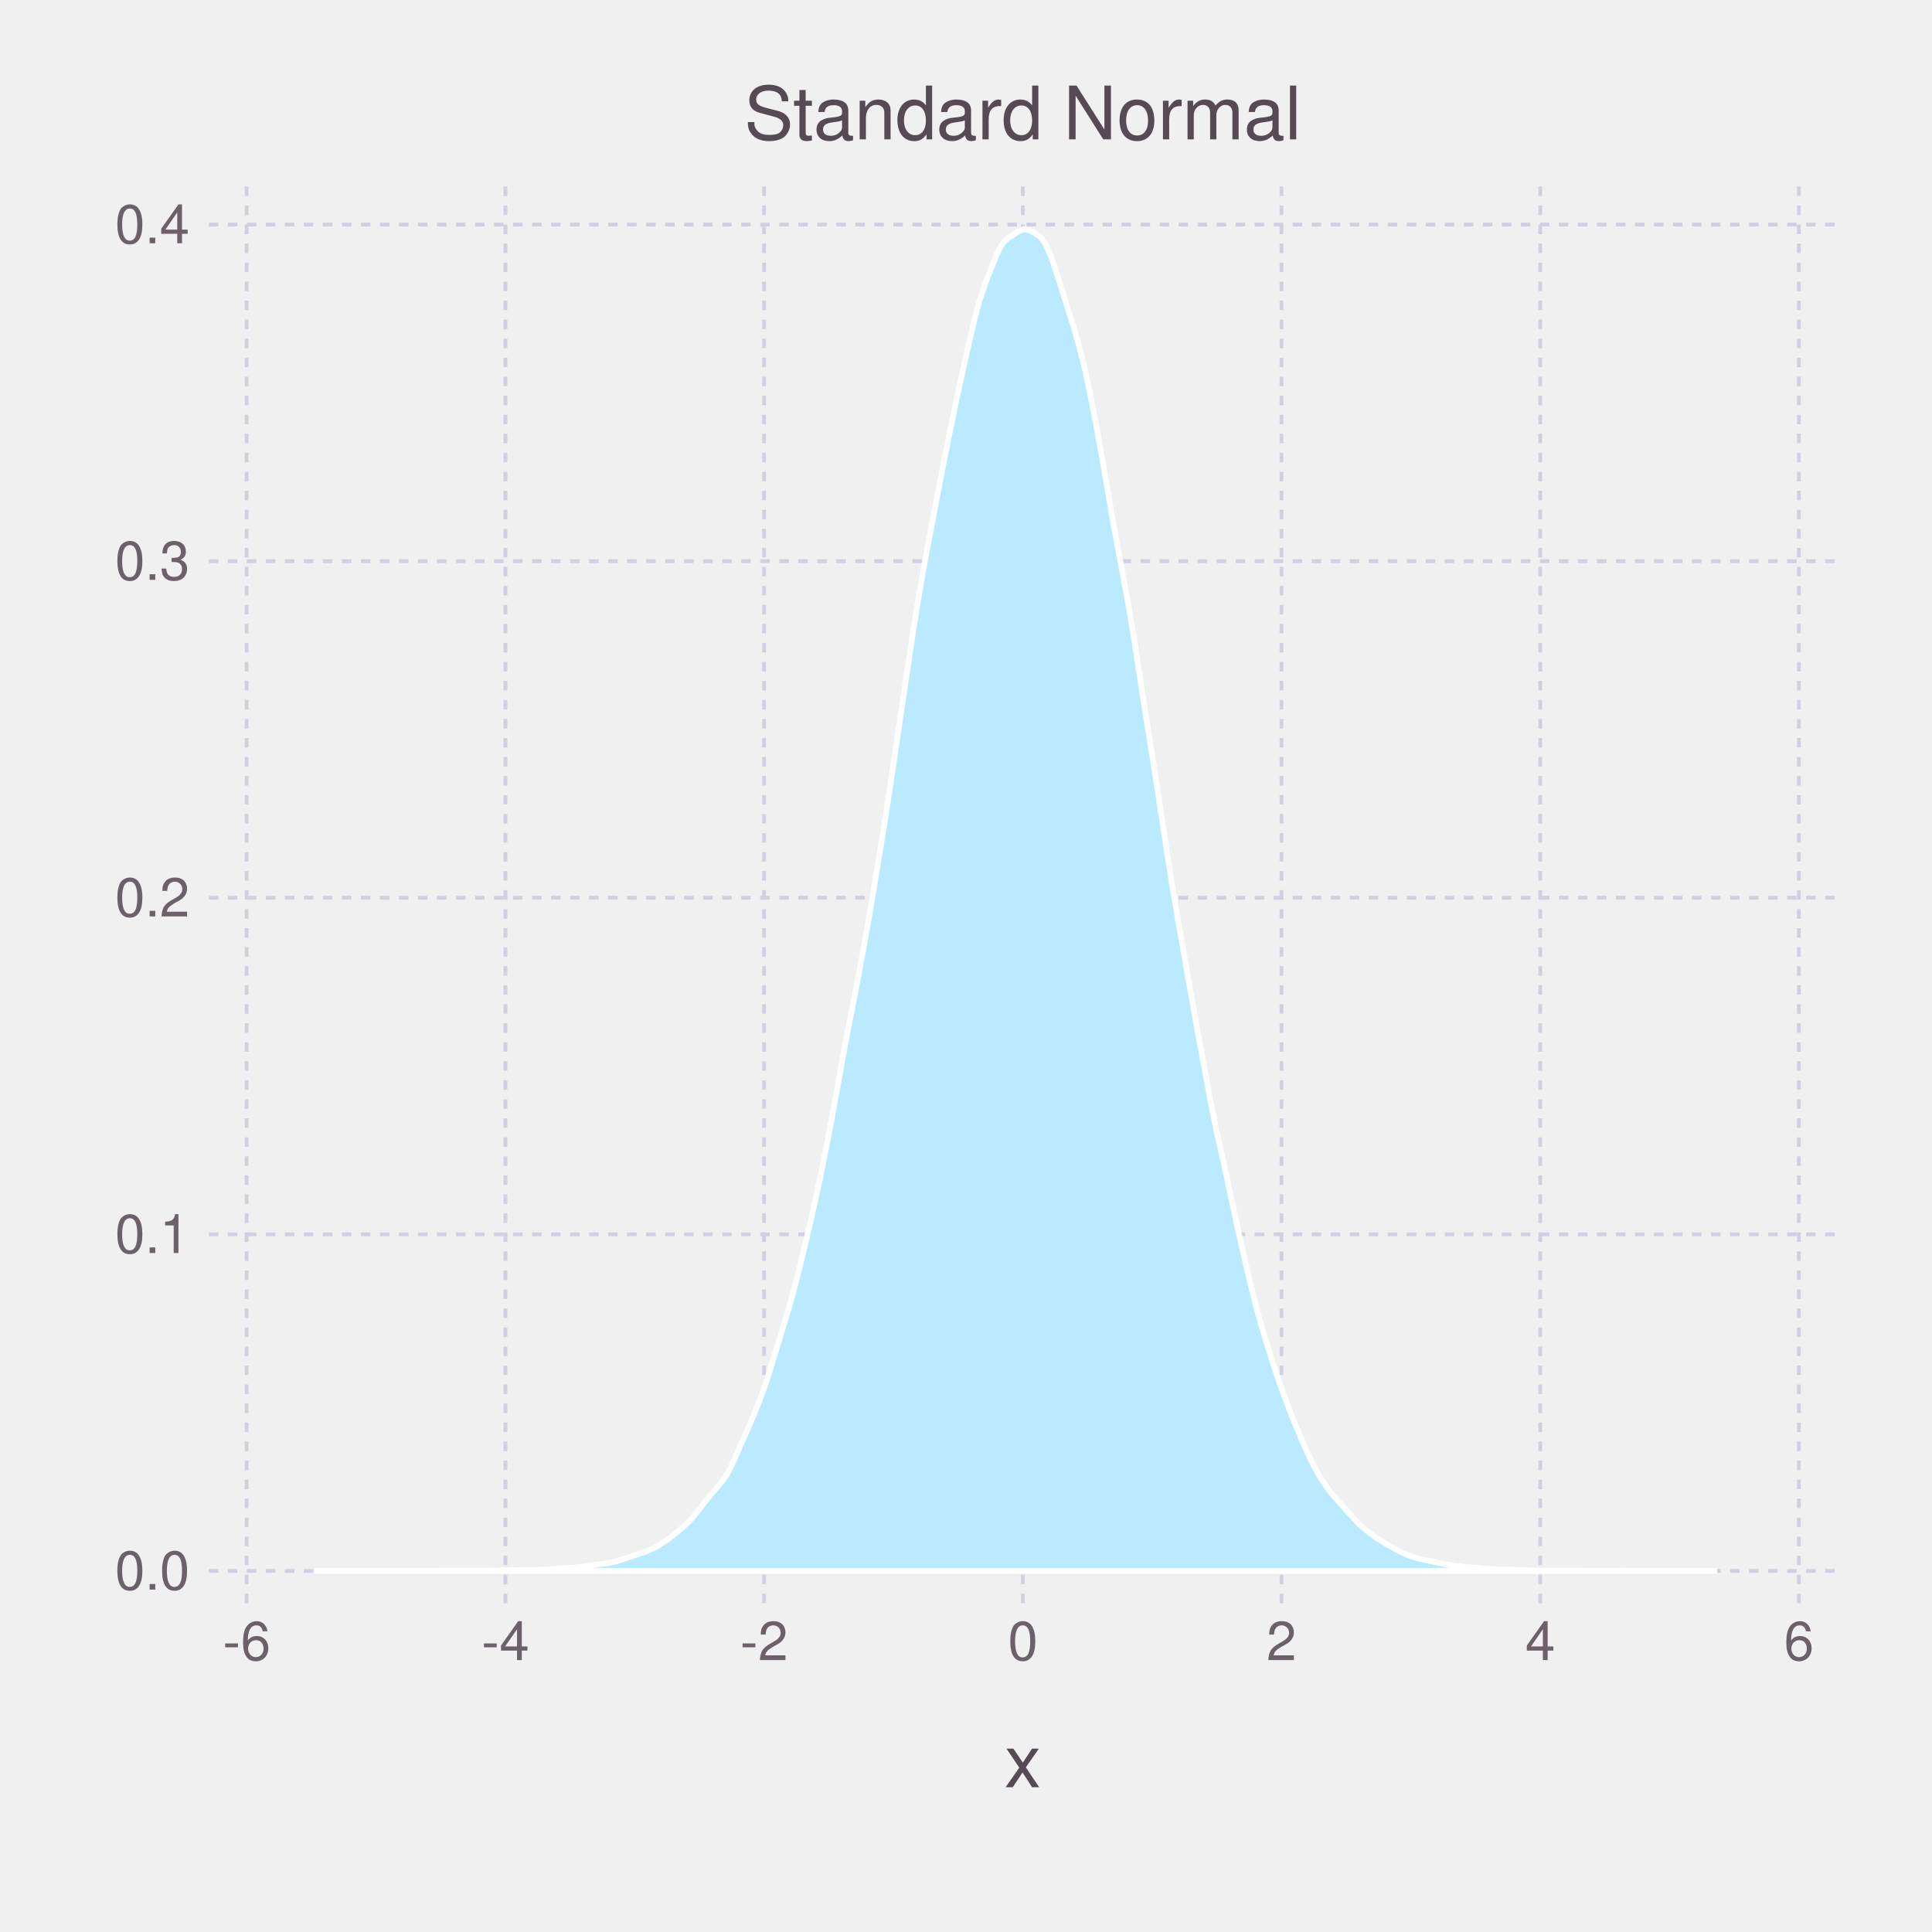
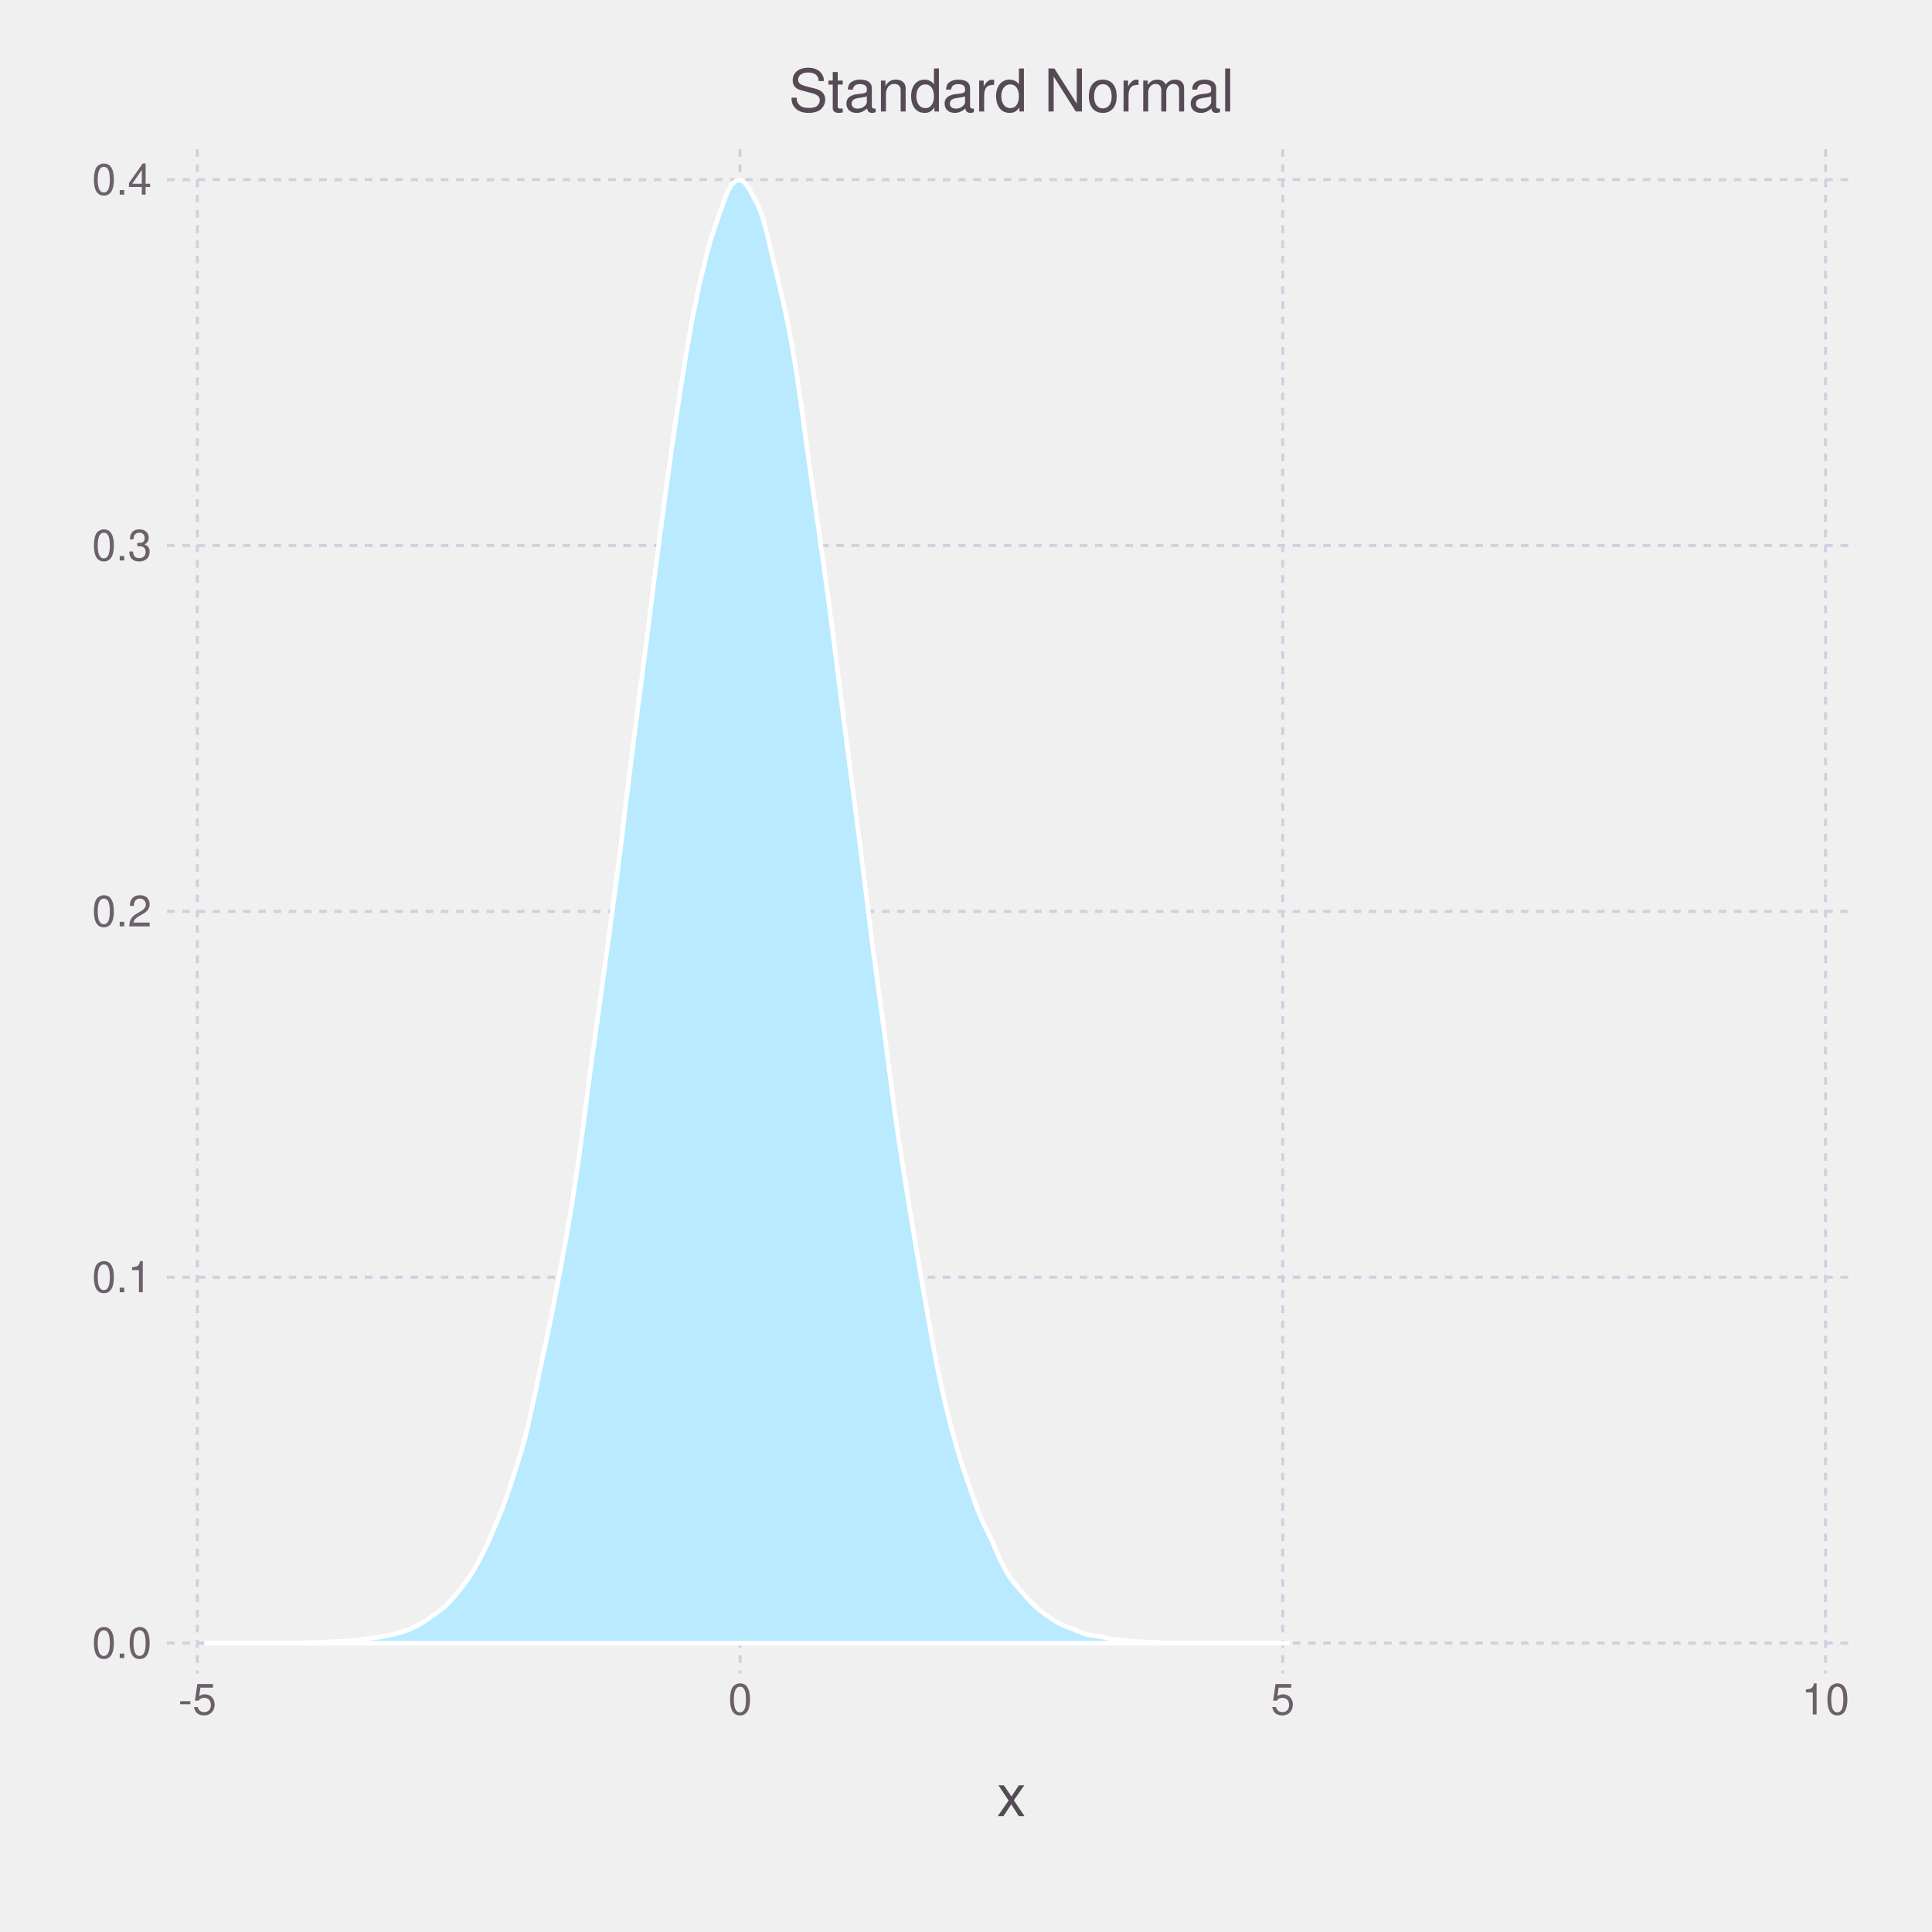
- <svg xmlns="http://www.w3.org/2000/svg" version="1.2" width="101.6mm" height="101.6mm" viewBox="0 0 101.6 101.6" stroke="none" fill="#000000" stroke-width="0.3" font-size="3.88">
+ <svg xmlns="http://www.w3.org/2000/svg" version="1.2" width="127mm" height="127mm" viewBox="0 0 127 127" stroke="none" fill="#000000" stroke-width="0.3" font-size="3.88">
  <defs>
    <marker id="arrow" markerWidth="15" markerHeight="7" refX="5" refY="3.5" orient="auto" markerUnits="strokeWidth">
      <path d="M0,0 L15,3.5 L0,7 z" stroke="context-stroke" fill="context-stroke" />
    </marker>
  </defs>
-   <g class="plotroot xscalable yscalable" id="img-0a82c470-1">
-     <g font-size="3.88" font-family="'PT Sans','Helvetica Neue','Helvetica',sans-serif" fill="#564A55" stroke="#000000" stroke-opacity="0.000" id="img-0a82c470-2">
-       <g transform="translate(53.79,91.66)">
+   <g class="plotroot xscalable yscalable" id="img-526b9429-1">
+     <g font-size="3.88" font-family="'PT Sans','Helvetica Neue','Helvetica',sans-serif" fill="#564A55" stroke="#000000" stroke-opacity="0.000" id="img-526b9429-2">
+       <g transform="translate(66.49,117.06)">
        <g class="primitive">
          <text text-anchor="middle" dy="0.6em">x</text>
        </g>
      </g>
    </g>
-     <g class="guide xlabels" font-size="2.82" font-family="'PT Sans Caption','Helvetica Neue','Helvetica',sans-serif" fill="#6C606B" id="img-0a82c470-3">
-       <g transform="translate(12.97,85.61)">
+     <g class="guide xlabels" font-size="2.82" font-family="'PT Sans Caption','Helvetica Neue','Helvetica',sans-serif" fill="#6C606B" id="img-526b9429-3">
+       <g transform="translate(12.97,111.01)">
        <g class="primitive">
-           <text text-anchor="middle" dy="0.6em">-6</text>
+           <text text-anchor="middle" dy="0.6em">-5</text>
        </g>
      </g>
-       <g transform="translate(26.58,85.61)">
-         <g class="primitive">
-           <text text-anchor="middle" dy="0.6em">-4</text>
-         </g>
-       </g>
-       <g transform="translate(40.18,85.61)">
-         <g class="primitive">
-           <text text-anchor="middle" dy="0.6em">-2</text>
-         </g>
-       </g>
-       <g transform="translate(53.79,85.61)">
+       <g transform="translate(48.65,111.01)">
        <g class="primitive">
          <text text-anchor="middle" dy="0.6em">0</text>
        </g>
      </g>
-       <g transform="translate(67.39,85.61)">
+       <g transform="translate(84.32,111.01)">
        <g class="primitive">
-           <text text-anchor="middle" dy="0.6em">2</text>
+           <text text-anchor="middle" dy="0.6em">5</text>
        </g>
      </g>
-       <g transform="translate(81,85.61)">
+       <g transform="translate(120,111.01)">
        <g class="primitive">
-           <text text-anchor="middle" dy="0.6em">4</text>
-         </g>
-       </g>
-       <g transform="translate(94.6,85.61)">
-         <g class="primitive">
-           <text text-anchor="middle" dy="0.6em">6</text>
+           <text text-anchor="middle" dy="0.6em">10</text>
        </g>
      </g>
    </g>
-     <g clip-path="url(#img-0a82c470-4)">
-       <g id="img-0a82c470-5">
-         <g pointer-events="visible" stroke-width="0.3" fill="#000000" fill-opacity="0.000" stroke="#000000" stroke-opacity="0.000" class="guide background" id="img-0a82c470-6">
-           <g transform="translate(53.79,47.21)" id="img-0a82c470-7">
-             <path d="M-42.81,-37.4 L42.81,-37.4 42.81,37.4 -42.81,37.4  z" class="primitive" />
+     <g clip-path="url(#img-526b9429-4)">
+       <g id="img-526b9429-5">
+         <g pointer-events="visible" stroke-width="0.3" fill="#000000" fill-opacity="0.000" stroke="#000000" stroke-opacity="0.000" class="guide background" id="img-526b9429-6">
+           <g transform="translate(66.49,59.91)" id="img-526b9429-7">
+             <path d="M-55.51,-50.1 L55.51,-50.1 55.51,50.1 -55.51,50.1  z" class="primitive" />
          </g>
        </g>
-         <g class="guide ygridlines xfixed" stroke-dasharray="0.5,0.5" stroke-width="0.2" stroke="#D0D0E0" id="img-0a82c470-8">
-           <g transform="translate(53.79,82.61)" id="img-0a82c470-9">
-             <path fill="none" d="M-42.81,0 L42.81,0 " class="primitive" />
+         <g class="guide ygridlines xfixed" stroke-dasharray="0.5,0.5" stroke-width="0.2" stroke="#D0D0E0" id="img-526b9429-8">
+           <g transform="translate(66.49,108.01)" id="img-526b9429-9">
+             <path fill="none" d="M-55.51,0 L55.51,0 " class="primitive" />
          </g>
-           <g transform="translate(53.79,64.91)" id="img-0a82c470-10">
-             <path fill="none" d="M-42.81,0 L42.81,0 " class="primitive" />
+           <g transform="translate(66.49,83.96)" id="img-526b9429-10">
+             <path fill="none" d="M-55.51,0 L55.51,0 " class="primitive" />
          </g>
-           <g transform="translate(53.79,47.21)" id="img-0a82c470-11">
-             <path fill="none" d="M-42.81,0 L42.81,0 " class="primitive" />
+           <g transform="translate(66.49,59.91)" id="img-526b9429-11">
+             <path fill="none" d="M-55.51,0 L55.51,0 " class="primitive" />
          </g>
-           <g transform="translate(53.79,29.51)" id="img-0a82c470-12">
-             <path fill="none" d="M-42.81,0 L42.81,0 " class="primitive" />
+           <g transform="translate(66.49,35.86)" id="img-526b9429-12">
+             <path fill="none" d="M-55.51,0 L55.51,0 " class="primitive" />
          </g>
-           <g transform="translate(53.79,11.81)" id="img-0a82c470-13">
-             <path fill="none" d="M-42.81,0 L42.81,0 " class="primitive" />
+           <g transform="translate(66.49,11.81)" id="img-526b9429-13">
+             <path fill="none" d="M-55.51,0 L55.51,0 " class="primitive" />
          </g>
        </g>
-         <g class="guide xgridlines yfixed" stroke-dasharray="0.5,0.5" stroke-width="0.2" stroke="#D0D0E0" id="img-0a82c470-14">
-           <g transform="translate(12.97,47.21)" id="img-0a82c470-15">
-             <path fill="none" d="M0,-37.4 L0,37.4 " class="primitive" />
+         <g class="guide xgridlines yfixed" stroke-dasharray="0.5,0.5" stroke-width="0.2" stroke="#D0D0E0" id="img-526b9429-14">
+           <g transform="translate(12.97,59.91)" id="img-526b9429-15">
+             <path fill="none" d="M0,-50.1 L0,50.1 " class="primitive" />
          </g>
-           <g transform="translate(26.58,47.21)" id="img-0a82c470-16">
-             <path fill="none" d="M0,-37.4 L0,37.4 " class="primitive" />
+           <g transform="translate(48.65,59.91)" id="img-526b9429-16">
+             <path fill="none" d="M0,-50.1 L0,50.1 " class="primitive" />
          </g>
-           <g transform="translate(40.18,47.21)" id="img-0a82c470-17">
-             <path fill="none" d="M0,-37.4 L0,37.4 " class="primitive" />
+           <g transform="translate(84.32,59.91)" id="img-526b9429-17">
+             <path fill="none" d="M0,-50.1 L0,50.1 " class="primitive" />
          </g>
-           <g transform="translate(53.79,47.21)" id="img-0a82c470-18">
-             <path fill="none" d="M0,-37.4 L0,37.4 " class="primitive" />
-           </g>
-           <g transform="translate(67.39,47.21)" id="img-0a82c470-19">
-             <path fill="none" d="M0,-37.4 L0,37.4 " class="primitive" />
-           </g>
-           <g transform="translate(81,47.21)" id="img-0a82c470-20">
-             <path fill="none" d="M0,-37.4 L0,37.4 " class="primitive" />
-           </g>
-           <g transform="translate(94.6,47.21)" id="img-0a82c470-21">
-             <path fill="none" d="M0,-37.4 L0,37.4 " class="primitive" />
+           <g transform="translate(120,59.91)" id="img-526b9429-18">
+             <path fill="none" d="M0,-50.1 L0,50.1 " class="primitive" />
          </g>
        </g>
-         <g class="plotpanel" id="img-0a82c470-22">
-           <g class="geometry" stroke-width="0.3" stroke-dasharray="none" fill-opacity="1" stroke="#FFFFFF" fill="#B9EAFF" id="img-0a82c470-23">
-             <g transform="translate(53.4,66.36)" id="img-0a82c470-24">
-               <path d="M-36.9,16.25 L-36.61,16.25 -36.32,16.25 -36.03,16.25 -35.74,16.25 -35.45,16.25 -35.17,16.25 -34.88,16.25 -34.59,16.25 -34.3,16.25 -34.01,16.25 -33.72,16.25 -33.43,16.25 -33.14,16.25 -32.85,16.25 -32.56,16.25 -32.27,16.25 -31.98,16.25 -31.69,16.25 -31.4,16.25 -31.11,16.25 -30.82,16.25 -30.53,16.25 -30.25,16.25 -29.96,16.24 -29.67,16.24 -29.38,16.24 -29.09,16.24 -28.8,16.24 -28.51,16.24 -28.22,16.24 -27.93,16.24 -27.64,16.23 -27.35,16.23 -27.06,16.22 -26.77,16.22 -26.48,16.22 -26.19,16.22 -25.9,16.21 -25.61,16.2 -25.32,16.2 -25.04,16.19 -24.75,16.19 -24.46,16.16 -24.17,16.14 -23.88,16.11 -23.59,16.1 -23.3,16.08 -23.01,16.06 -22.72,16.02 -22.43,15.98 -22.14,15.94 -21.85,15.9 -21.56,15.87 -21.27,15.82 -20.98,15.75 -20.69,15.65 -20.4,15.55 -20.12,15.46 -19.83,15.37 -19.54,15.27 -19.25,15.16 -18.96,15.03 -18.67,14.85 -18.38,14.66 -18.09,14.45 -17.8,14.22 -17.51,13.97 -17.22,13.71 -16.93,13.39 -16.64,13.03 -16.35,12.65 -16.06,12.29 -15.77,11.95 -15.48,11.61 -15.19,11.21 -14.91,10.68 -14.62,10.03 -14.33,9.36 -14.04,8.7 -13.75,8.03 -13.46,7.31 -13.17,6.51 -12.88,5.61 -12.59,4.66 -12.3,3.7 -12.01,2.74 -11.72,1.74 -11.43,0.63 -11.14,-0.57 -10.85,-1.81 -10.56,-3.09 -10.27,-4.42 -9.99,-5.82 -9.7,-7.31 -9.41,-8.89 -9.12,-10.52 -8.83,-12.08 -8.54,-13.57 -8.25,-15.07 -7.96,-16.64 -7.67,-18.3 -7.38,-20.03 -7.09,-21.8 -6.8,-23.62 -6.51,-25.52 -6.22,-27.5 -5.93,-29.46 -5.64,-31.41 -5.35,-33.35 -5.06,-35.14 -4.78,-36.75 -4.49,-38.27 -4.2,-39.81 -3.91,-41.33 -3.62,-42.8 -3.33,-44.23 -3.04,-45.63 -2.75,-46.95 -2.46,-48.24 -2.17,-49.5 -1.88,-50.59 -1.59,-51.43 -1.3,-52.18 -1.01,-52.91 -0.72,-53.5 -0.43,-53.81 -0.14,-53.99 0.14,-54.18 0.43,-54.31 0.72,-54.25 1.01,-54.11 1.3,-53.91 1.59,-53.51 1.88,-52.84 2.17,-51.99 2.46,-51.07 2.75,-50.15 3.04,-49.23 3.33,-48.23 3.62,-47.08 3.91,-45.74 4.2,-44.25 4.49,-42.64 4.78,-40.98 5.06,-39.33 5.35,-37.73 5.64,-36.18 5.93,-34.6 6.22,-32.87 6.51,-30.97 6.8,-29.08 7.09,-27.26 7.38,-25.42 7.67,-23.52 7.96,-21.59 8.25,-19.75 8.54,-18.03 8.83,-16.37 9.12,-14.71 9.41,-13.07 9.7,-11.47 9.99,-9.9 10.27,-8.38 10.56,-6.96 10.85,-5.65 11.14,-4.33 11.43,-2.96 11.72,-1.61 12.01,-0.33 12.3,0.91 12.59,2.09 12.88,3.17 13.17,4.15 13.46,5.07 13.75,5.96 14.04,6.79 14.33,7.57 14.62,8.31 14.91,9.01 15.19,9.68 15.48,10.31 15.77,10.88 16.06,11.38 16.35,11.82 16.64,12.2 16.93,12.53 17.22,12.85 17.51,13.18 17.8,13.5 18.09,13.8 18.38,14.06 18.67,14.29 18.96,14.5 19.25,14.68 19.54,14.86 19.83,15.02 20.12,15.18 20.4,15.32 20.69,15.44 20.98,15.54 21.27,15.62 21.56,15.68 21.85,15.74 22.14,15.8 22.43,15.87 22.72,15.93 23.01,15.97 23.3,16 23.59,16.03 23.88,16.06 24.17,16.08 24.46,16.11 24.75,16.14 25.04,16.16 25.32,16.17 25.61,16.18 25.9,16.18 26.19,16.19 26.48,16.2 26.77,16.21 27.06,16.22 27.35,16.23 27.64,16.24 27.93,16.24 28.22,16.24 28.51,16.24 28.8,16.24 29.09,16.24 29.38,16.25 29.67,16.24 29.96,16.25 30.25,16.25 30.53,16.25 30.82,16.25 31.11,16.25 31.4,16.25 31.69,16.25 31.98,16.24 32.27,16.25 32.56,16.25 32.85,16.25 33.14,16.25 33.43,16.25 33.72,16.25 34.01,16.25 34.3,16.25 34.59,16.25 34.88,16.25 35.17,16.25 35.45,16.25 35.74,16.25 36.03,16.25 36.32,16.25 36.61,16.25 36.9,16.25  z" class="primitive" />
+         <g class="plotpanel" id="img-526b9429-19">
+           <g class="geometry" stroke-width="0.3" stroke-dasharray="none" fill-opacity="1" stroke="#FFFFFF" fill="#B9EAFF" id="img-526b9429-20">
+             <g transform="translate(49.11,84.06)" id="img-526b9429-21">
+               <path d="M-35.68,23.96 L-35.4,23.96 -35.12,23.95 -34.84,23.95 -34.56,23.95 -34.28,23.95 -34,23.95 -33.72,23.95 -33.44,23.95 -33.16,23.95 -32.88,23.95 -32.6,23.95 -32.32,23.95 -32.04,23.95 -31.76,23.95 -31.48,23.95 -31.2,23.95 -30.92,23.94 -30.64,23.94 -30.36,23.94 -30.08,23.93 -29.8,23.93 -29.52,23.93 -29.24,23.92 -28.96,23.92 -28.68,23.91 -28.4,23.91 -28.12,23.91 -27.84,23.9 -27.56,23.88 -27.28,23.86 -27,23.84 -26.72,23.83 -26.44,23.82 -26.16,23.8 -25.88,23.77 -25.6,23.74 -25.32,23.71 -25.04,23.67 -24.76,23.63 -24.49,23.6 -24.21,23.56 -23.93,23.52 -23.65,23.47 -23.37,23.4 -23.09,23.33 -22.81,23.25 -22.53,23.16 -22.25,23.07 -21.97,22.94 -21.69,22.8 -21.41,22.64 -21.13,22.47 -20.85,22.28 -20.57,22.07 -20.29,21.87 -20.01,21.66 -19.73,21.42 -19.45,21.13 -19.17,20.8 -18.89,20.45 -18.61,20.09 -18.33,19.71 -18.05,19.28 -17.77,18.8 -17.49,18.28 -17.21,17.72 -16.93,17.11 -16.65,16.46 -16.37,15.8 -16.09,15.1 -15.81,14.33 -15.53,13.5 -15.25,12.64 -14.97,11.77 -14.69,10.82 -14.41,9.69 -14.13,8.42 -13.85,7.12 -13.57,5.8 -13.29,4.48 -13.01,3.15 -12.73,1.76 -12.45,0.3 -12.17,-1.19 -11.89,-2.72 -11.61,-4.34 -11.33,-6.09 -11.05,-7.98 -10.77,-10.05 -10.49,-12.24 -10.21,-14.37 -9.93,-16.37 -9.65,-18.36 -9.37,-20.41 -9.09,-22.47 -8.81,-24.54 -8.53,-26.64 -8.25,-28.85 -7.98,-31.14 -7.7,-33.41 -7.42,-35.63 -7.14,-37.82 -6.86,-39.99 -6.58,-42.17 -6.3,-44.4 -6.02,-46.63 -5.74,-48.79 -5.46,-50.88 -5.18,-52.95 -4.9,-54.97 -4.62,-56.88 -4.34,-58.7 -4.06,-60.46 -3.78,-62.1 -3.5,-63.59 -3.22,-64.96 -2.94,-66.19 -2.66,-67.32 -2.38,-68.31 -2.1,-69.18 -1.82,-69.99 -1.54,-70.79 -1.26,-71.5 -0.98,-71.96 -0.7,-72.19 -0.42,-72.22 -0.14,-72.03 0.14,-71.63 0.42,-71.13 0.7,-70.6 0.98,-69.9 1.26,-68.9 1.54,-67.72 1.82,-66.53 2.1,-65.38 2.38,-64.19 2.66,-62.88 2.94,-61.4 3.22,-59.71 3.5,-57.82 3.78,-55.79 4.06,-53.74 4.34,-51.75 4.62,-49.82 4.9,-47.87 5.18,-45.86 5.46,-43.77 5.74,-41.59 6.02,-39.38 6.3,-37.17 6.58,-35 6.86,-32.85 7.14,-30.71 7.42,-28.53 7.7,-26.28 7.98,-24.03 8.25,-21.87 8.53,-19.8 8.81,-17.75 9.09,-15.68 9.37,-13.53 9.65,-11.39 9.93,-9.39 10.21,-7.57 10.49,-5.81 10.77,-4.08 11.05,-2.39 11.33,-0.74 11.61,0.88 11.89,2.49 12.17,4.06 12.45,5.54 12.73,6.9 13.01,8.14 13.29,9.28 13.57,10.32 13.85,11.31 14.13,12.23 14.41,13.07 14.69,13.87 14.97,14.68 15.25,15.44 15.53,16.08 15.81,16.64 16.09,17.22 16.37,17.85 16.65,18.49 16.93,19.06 17.21,19.53 17.49,19.92 17.77,20.25 18.05,20.58 18.33,20.89 18.61,21.2 18.89,21.48 19.17,21.73 19.45,21.95 19.73,22.15 20.01,22.34 20.29,22.52 20.57,22.68 20.85,22.81 21.13,22.92 21.41,23.02 21.69,23.14 21.97,23.25 22.25,23.36 22.53,23.43 22.81,23.47 23.09,23.5 23.37,23.55 23.65,23.62 23.93,23.67 24.21,23.71 24.49,23.74 24.76,23.76 25.04,23.79 25.32,23.82 25.6,23.85 25.88,23.86 26.16,23.87 26.44,23.89 26.72,23.9 27,23.91 27.28,23.92 27.56,23.93 27.84,23.93 28.12,23.93 28.4,23.92 28.68,23.93 28.96,23.93 29.24,23.93 29.52,23.93 29.8,23.94 30.08,23.94 30.36,23.95 30.64,23.95 30.92,23.95 31.2,23.95 31.48,23.95 31.76,23.95 32.04,23.95 32.32,23.95 32.6,23.95 32.88,23.95 33.16,23.95 33.44,23.95 33.72,23.95 34,23.95 34.28,23.95 34.56,23.95 34.84,23.95 35.12,23.95 35.4,23.96 35.68,23.96  z" class="primitive" />
            </g>
          </g>
        </g>
      </g>
    </g>
-     <g class="guide ylabels" font-size="2.82" font-family="'PT Sans Caption','Helvetica Neue','Helvetica',sans-serif" fill="#6C606B" id="img-0a82c470-25">
-       <g transform="translate(9.97,82.61)" id="img-0a82c470-26">
+     <g class="guide ylabels" font-size="2.82" font-family="'PT Sans Caption','Helvetica Neue','Helvetica',sans-serif" fill="#6C606B" id="img-526b9429-22">
+       <g transform="translate(9.97,108.01)" id="img-526b9429-23">
        <g class="primitive">
          <text text-anchor="end" dy="0.35em">0.0</text>
        </g>
      </g>
-       <g transform="translate(9.97,64.91)" id="img-0a82c470-27">
+       <g transform="translate(9.97,83.96)" id="img-526b9429-24">
        <g class="primitive">
          <text text-anchor="end" dy="0.35em">0.1</text>
        </g>
      </g>
-       <g transform="translate(9.97,47.21)" id="img-0a82c470-28">
+       <g transform="translate(9.97,59.91)" id="img-526b9429-25">
        <g class="primitive">
          <text text-anchor="end" dy="0.35em">0.2</text>
        </g>
      </g>
-       <g transform="translate(9.97,29.51)" id="img-0a82c470-29">
+       <g transform="translate(9.97,35.86)" id="img-526b9429-26">
        <g class="primitive">
          <text text-anchor="end" dy="0.35em">0.3</text>
        </g>
      </g>
-       <g transform="translate(9.97,11.81)" id="img-0a82c470-30">
+       <g transform="translate(9.97,11.81)" id="img-526b9429-27">
        <g class="primitive">
          <text text-anchor="end" dy="0.35em">0.4</text>
        </g>
      </g>
    </g>
-     <g font-size="3.88" font-family="'PT Sans','Helvetica Neue','Helvetica',sans-serif" fill="#564A55" stroke="#000000" stroke-opacity="0.000" id="img-0a82c470-31">
-       <g transform="translate(53.79,5)" id="img-0a82c470-32">
+     <g font-size="3.88" font-family="'PT Sans','Helvetica Neue','Helvetica',sans-serif" fill="#564A55" stroke="#000000" stroke-opacity="0.000" id="img-526b9429-28">
+       <g transform="translate(66.49,5)" id="img-526b9429-29">
        <g class="primitive">
          <text text-anchor="middle" dy="0.6em">Standard Normal</text>
        </g>
      </g>
    </g>
  </g>
  <defs>
-     <clipPath id="img-0a82c470-4">
-       <path d="M10.97,9.81 L96.6,9.81 96.6,84.61 10.97,84.61 " />
+     <clipPath id="img-526b9429-4">
+       <path d="M10.97,9.81 L122,9.81 122,110.01 10.97,110.01 " />
    </clipPath>
  </defs>
</svg>
